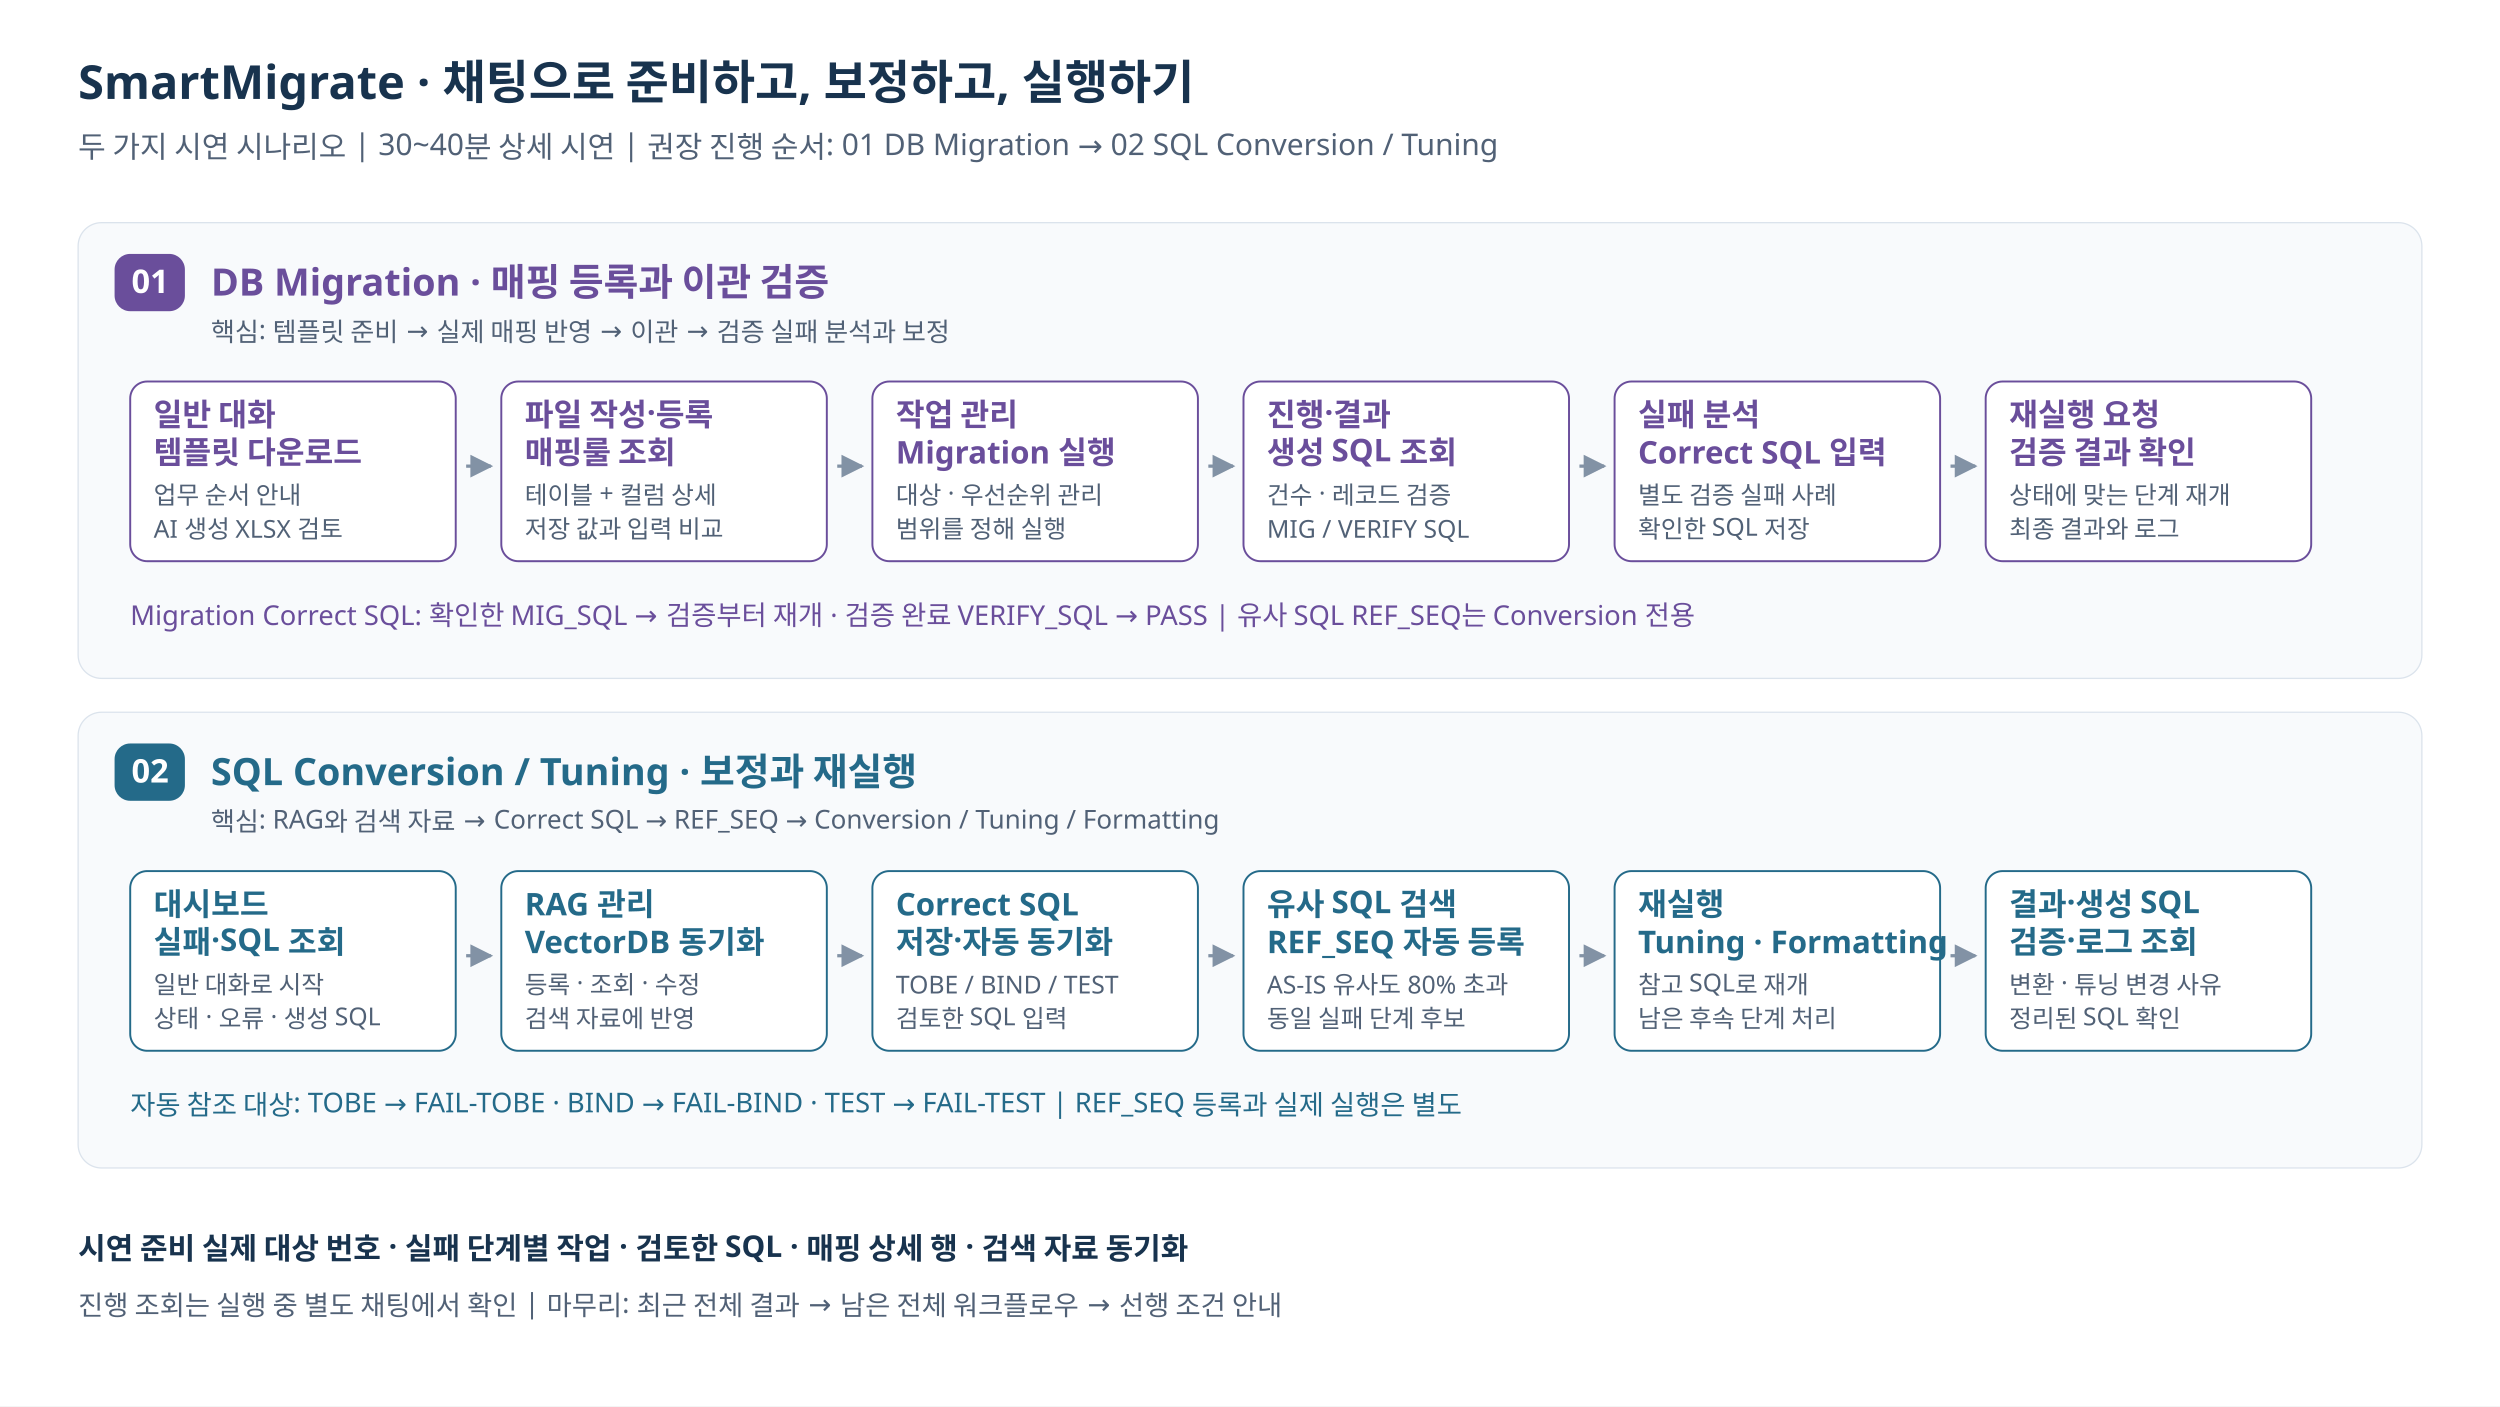
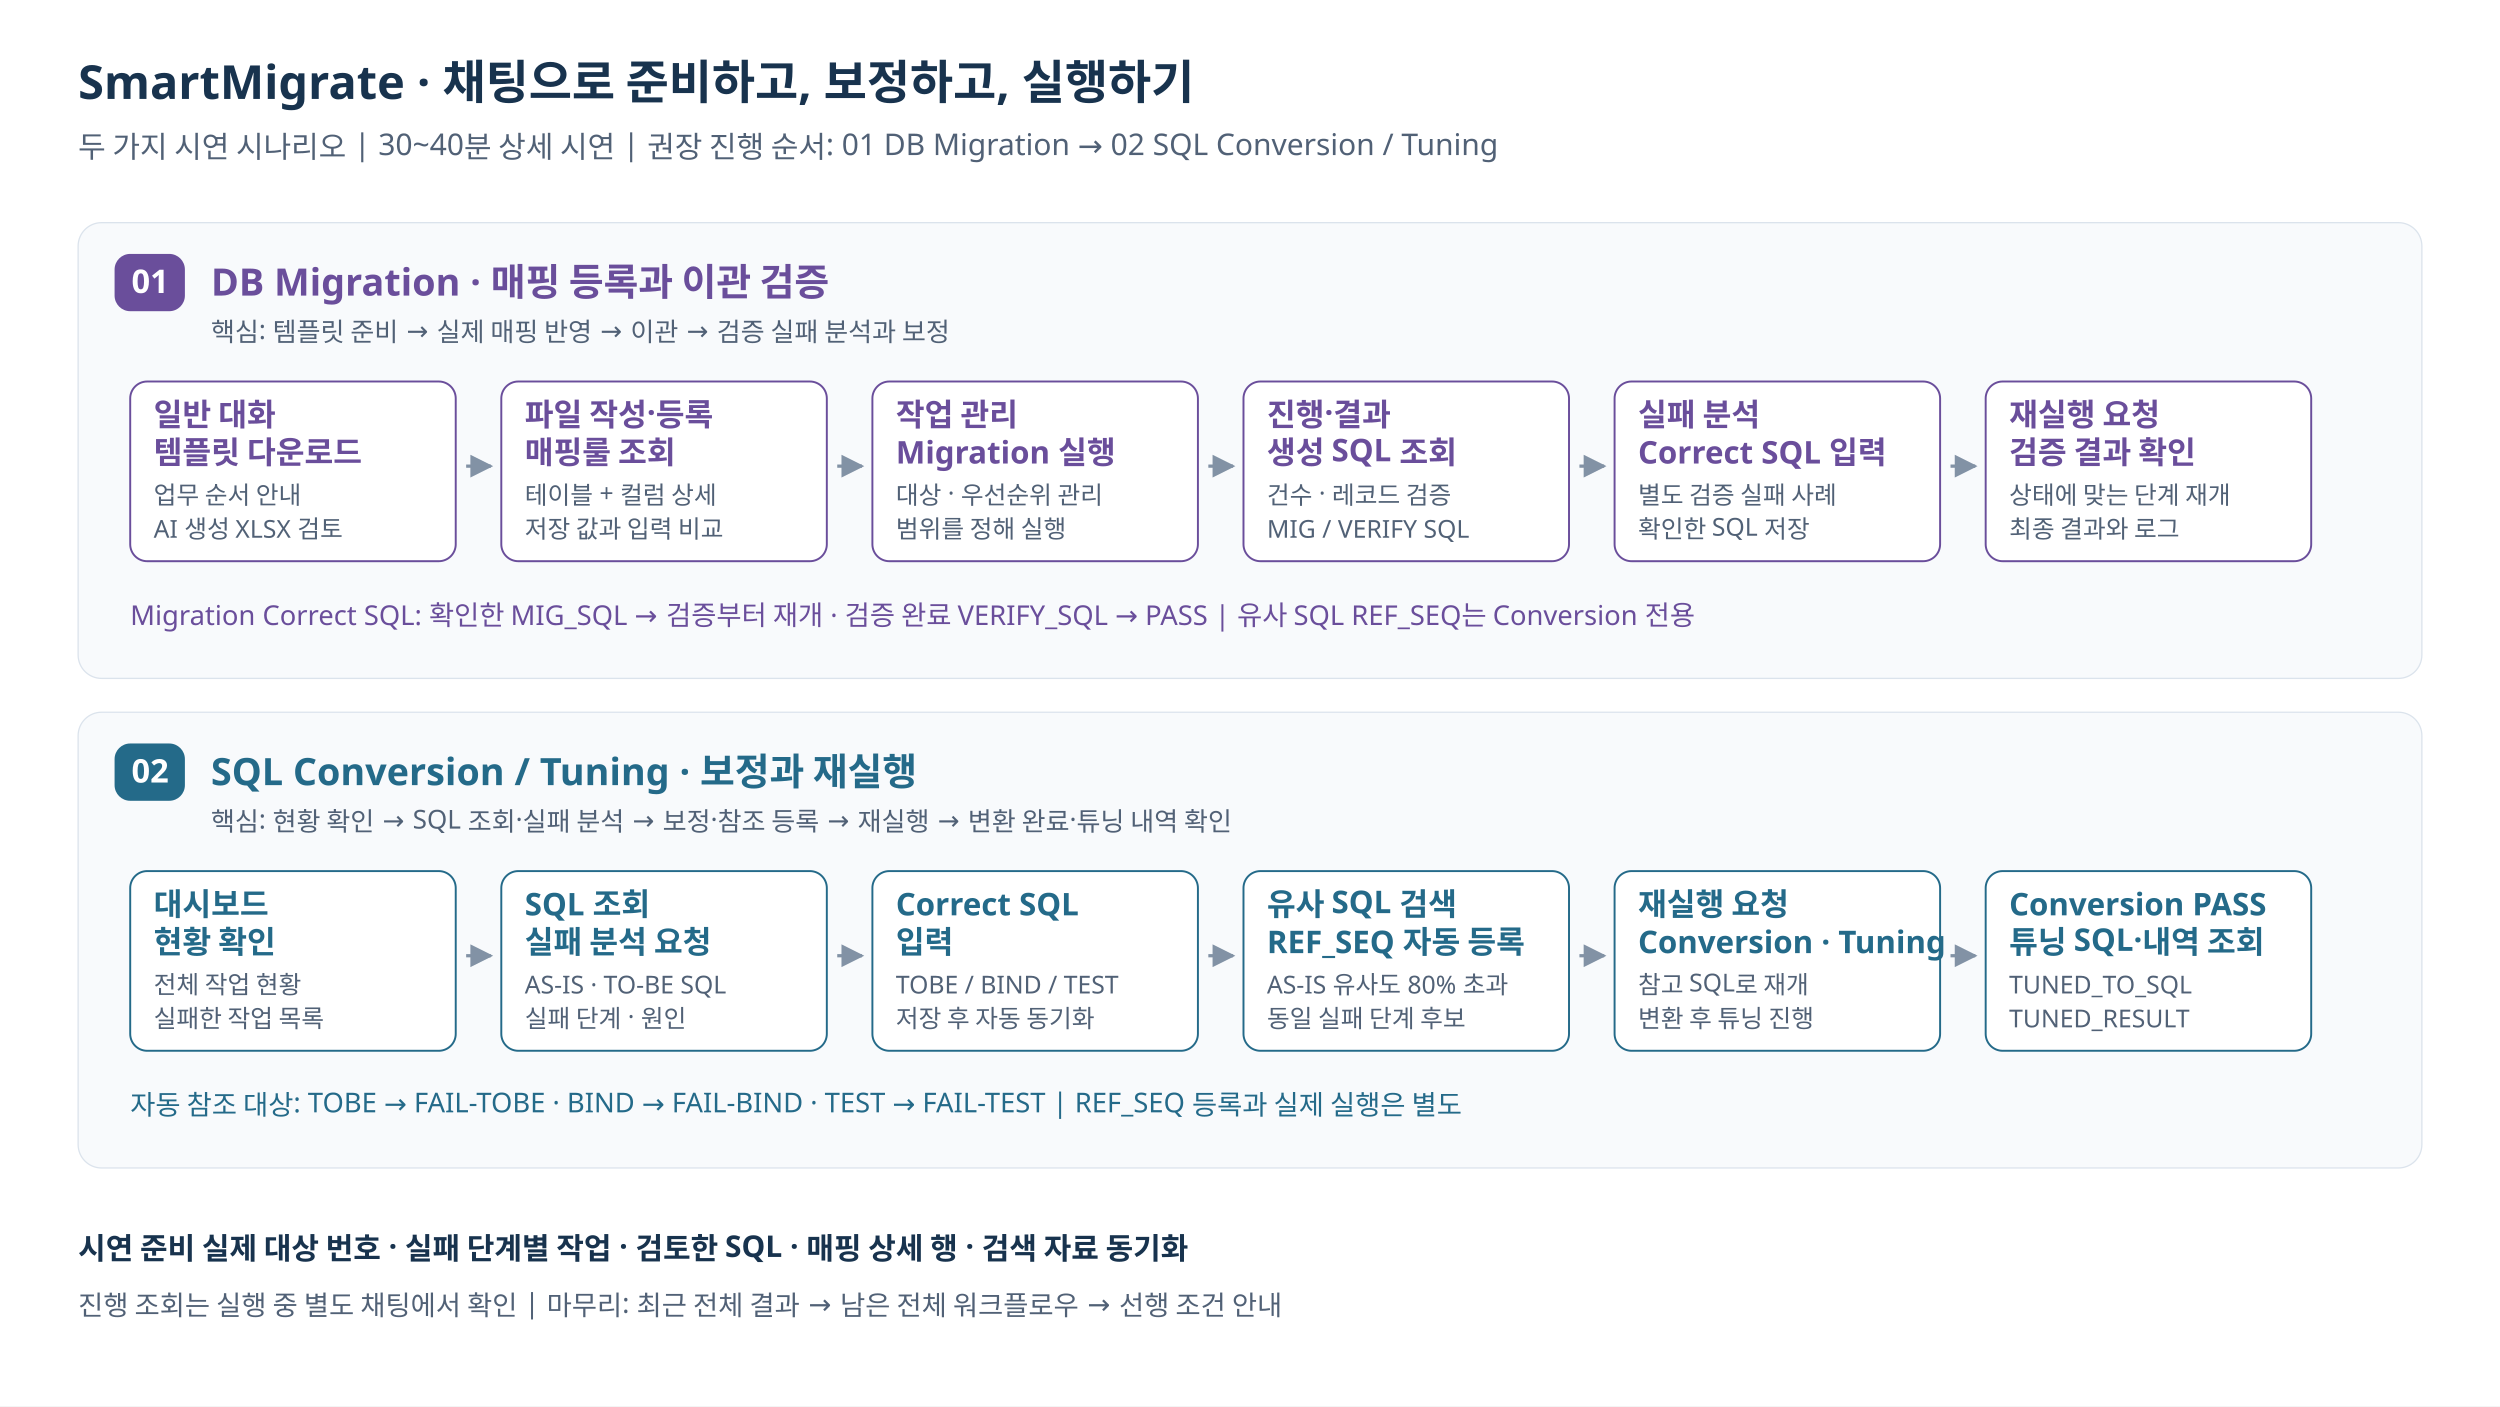
<svg xmlns="http://www.w3.org/2000/svg" width="1920" height="1080" viewBox="0 0 1920 1080" role="img" aria-labelledby="title desc">
  <defs>
    <marker id="arrow" viewBox="0 0 10 10" refX="9" refY="5" markerWidth="7" markerHeight="7" orient="auto">
      <path d="M0 0 L10 5 L0 10 Z" fill="#8292a5" />
    </marker>
  </defs>
  <rect width="1920" height="1080" fill="white" />
  <text x="60" y="76" fill="#18334e" font-size="36" font-weight="bold" font-family="Segoe UI, Malgun Gothic, sans-serif">SmartMigrate · 채팅으로 준비하고, 보정하고, 실행하기</text>
  <text x="60" y="121" fill="#516176" font-size="23" font-weight="normal" font-family="Segoe UI, Malgun Gothic, sans-serif">두 가지 시연 시나리오  |  30~40분 상세 시연  |  권장 진행 순서: 01 DB Migration → 02 SQL Conversion / Tuning</text>
  <rect x="60" y="171" width="1800" height="350" rx="18" fill="#f8fafc" stroke="#dbe3ec" />
  <rect x="88" y="195" width="54" height="44" rx="12" fill="#6a4e9b" />
  <text x="101" y="225" fill="#ffffff" font-size="25" font-weight="bold" font-family="Segoe UI, Malgun Gothic, sans-serif">01</text>
  <text x="162" y="227" fill="#6a4e9b" font-size="29" font-weight="bold" font-family="Segoe UI, Malgun Gothic, sans-serif">DB Migration · 매핑 등록과 이관 검증</text>
  <text x="162" y="262" fill="#516176" font-size="20" font-weight="normal" font-family="Segoe UI, Malgun Gothic, sans-serif">핵심: 템플릿 준비 → 실제 매핑 반영 → 이관 → 검증 실패 분석과 보정</text>
  <rect x="100" y="293" width="250" height="138" rx="13" fill="white" stroke="#6a4e9b" stroke-width="1.5" />
  <text x="118" y="327" fill="#6a4e9b" font-size="24" font-weight="bold" font-family="Segoe UI, Malgun Gothic, sans-serif">일반 대화</text>
  <text x="118" y="356" fill="#6a4e9b" font-size="24" font-weight="bold" font-family="Segoe UI, Malgun Gothic, sans-serif">템플릿 다운로드</text>
  <text x="118" y="387" fill="#516176" font-size="19" font-weight="normal" font-family="Segoe UI, Malgun Gothic, sans-serif">업무 순서 안내</text>
  <text x="118" y="413" fill="#516176" font-size="19" font-weight="normal" font-family="Segoe UI, Malgun Gothic, sans-serif">AI 생성 XLSX 검토</text>
  <path d="M358 358 H377" stroke="#8292a5" stroke-width="2.5" marker-end="url(#arrow)" />
  <rect x="385" y="293" width="250" height="138" rx="13" fill="white" stroke="#6a4e9b" stroke-width="1.5" />
  <text x="403" y="327" fill="#6a4e9b" font-size="24" font-weight="bold" font-family="Segoe UI, Malgun Gothic, sans-serif">파일 작성·등록</text>
  <text x="403" y="356" fill="#6a4e9b" font-size="24" font-weight="bold" font-family="Segoe UI, Malgun Gothic, sans-serif">매핑룰 조회</text>
  <text x="403" y="387" fill="#516176" font-size="19" font-weight="normal" font-family="Segoe UI, Malgun Gothic, sans-serif">테이블 + 컬럼 상세</text>
  <text x="403" y="413" fill="#516176" font-size="19" font-weight="normal" font-family="Segoe UI, Malgun Gothic, sans-serif">저장 값과 입력 비교</text>
  <path d="M643 358 H662" stroke="#8292a5" stroke-width="2.5" marker-end="url(#arrow)" />
  <rect x="670" y="293" width="250" height="138" rx="13" fill="white" stroke="#6a4e9b" stroke-width="1.5" />
  <text x="688" y="327" fill="#6a4e9b" font-size="24" font-weight="bold" font-family="Segoe UI, Malgun Gothic, sans-serif">작업 관리</text>
  <text x="688" y="356" fill="#6a4e9b" font-size="24" font-weight="bold" font-family="Segoe UI, Malgun Gothic, sans-serif">Migration 실행</text>
  <text x="688" y="387" fill="#516176" font-size="19" font-weight="normal" font-family="Segoe UI, Malgun Gothic, sans-serif">대상 · 우선순위 관리</text>
  <text x="688" y="413" fill="#516176" font-size="19" font-weight="normal" font-family="Segoe UI, Malgun Gothic, sans-serif">범위를 정해 실행</text>
  <path d="M928 358 H947" stroke="#8292a5" stroke-width="2.5" marker-end="url(#arrow)" />
  <rect x="955" y="293" width="250" height="138" rx="13" fill="white" stroke="#6a4e9b" stroke-width="1.5" />
  <text x="973" y="327" fill="#6a4e9b" font-size="24" font-weight="bold" font-family="Segoe UI, Malgun Gothic, sans-serif">진행·결과</text>
  <text x="973" y="356" fill="#6a4e9b" font-size="24" font-weight="bold" font-family="Segoe UI, Malgun Gothic, sans-serif">생성 SQL 조회</text>
  <text x="973" y="387" fill="#516176" font-size="19" font-weight="normal" font-family="Segoe UI, Malgun Gothic, sans-serif">건수 · 레코드 검증</text>
  <text x="973" y="413" fill="#516176" font-size="19" font-weight="normal" font-family="Segoe UI, Malgun Gothic, sans-serif">MIG / VERIFY SQL</text>
  <path d="M1213 358 H1232" stroke="#8292a5" stroke-width="2.5" marker-end="url(#arrow)" />
  <rect x="1240" y="293" width="250" height="138" rx="13" fill="white" stroke="#6a4e9b" stroke-width="1.5" />
  <text x="1258" y="327" fill="#6a4e9b" font-size="24" font-weight="bold" font-family="Segoe UI, Malgun Gothic, sans-serif">실패 분석</text>
  <text x="1258" y="356" fill="#6a4e9b" font-size="24" font-weight="bold" font-family="Segoe UI, Malgun Gothic, sans-serif">Correct SQL 입력</text>
  <text x="1258" y="387" fill="#516176" font-size="19" font-weight="normal" font-family="Segoe UI, Malgun Gothic, sans-serif">별도 검증 실패 사례</text>
  <text x="1258" y="413" fill="#516176" font-size="19" font-weight="normal" font-family="Segoe UI, Malgun Gothic, sans-serif">확인한 SQL 저장</text>
  <path d="M1498 358 H1517" stroke="#8292a5" stroke-width="2.5" marker-end="url(#arrow)" />
  <rect x="1525" y="293" width="250" height="138" rx="13" fill="white" stroke="#6a4e9b" stroke-width="1.5" />
  <text x="1543" y="327" fill="#6a4e9b" font-size="24" font-weight="bold" font-family="Segoe UI, Malgun Gothic, sans-serif">재실행 요청</text>
  <text x="1543" y="356" fill="#6a4e9b" font-size="24" font-weight="bold" font-family="Segoe UI, Malgun Gothic, sans-serif">검증 결과 확인</text>
  <text x="1543" y="387" fill="#516176" font-size="19" font-weight="normal" font-family="Segoe UI, Malgun Gothic, sans-serif">상태에 맞는 단계 재개</text>
  <text x="1543" y="413" fill="#516176" font-size="19" font-weight="normal" font-family="Segoe UI, Malgun Gothic, sans-serif">최종 결과와 로그</text>
  <text x="100" y="480" fill="#6a4e9b" font-size="21" font-weight="normal" font-family="Segoe UI, Malgun Gothic, sans-serif">Migration Correct SQL: 확인한 MIG_SQL → 검증부터 재개   ·   검증 완료 VERIFY_SQL → PASS   |   유사 SQL REF_SEQ는 Conversion 전용</text>
  <rect x="60" y="547" width="1800" height="350" rx="18" fill="#f8fafc" stroke="#dbe3ec" />
  <rect x="88" y="571" width="54" height="44" rx="12" fill="#246a89" />
  <text x="101" y="601" fill="#ffffff" font-size="25" font-weight="bold" font-family="Segoe UI, Malgun Gothic, sans-serif">02</text>
  <text x="162" y="603" fill="#246a89" font-size="29" font-weight="bold" font-family="Segoe UI, Malgun Gothic, sans-serif">SQL Conversion / Tuning · 보정과 재실행</text>
-   <text x="162" y="638" fill="#516176" font-size="20" font-weight="normal" font-family="Segoe UI, Malgun Gothic, sans-serif">핵심: RAG와 검색 자료 → Correct SQL → REF_SEQ → Conversion / Tuning / Formatting</text>
+   <text x="162" y="638" fill="#516176" font-size="20" font-weight="normal" font-family="Segoe UI, Malgun Gothic, sans-serif">핵심: 현황 확인 → SQL 조회·실패 분석 → 보정·참조 등록 → 재실행 → 변환 완료·튜닝 내역 확인</text>
  <rect x="100" y="669" width="250" height="138" rx="13" fill="white" stroke="#246a89" stroke-width="1.5" />
  <text x="118" y="703" fill="#246a89" font-size="24" font-weight="bold" font-family="Segoe UI, Malgun Gothic, sans-serif">대시보드</text>
-   <text x="118" y="732" fill="#246a89" font-size="24" font-weight="bold" font-family="Segoe UI, Malgun Gothic, sans-serif">실패·SQL 조회</text>
-   <text x="118" y="763" fill="#516176" font-size="19" font-weight="normal" font-family="Segoe UI, Malgun Gothic, sans-serif">일반 대화로 시작</text>
-   <text x="118" y="789" fill="#516176" font-size="19" font-weight="normal" font-family="Segoe UI, Malgun Gothic, sans-serif">상태 · 오류 · 생성 SQL</text>
+   <text x="118" y="732" fill="#246a89" font-size="24" font-weight="bold" font-family="Segoe UI, Malgun Gothic, sans-serif">현황 확인</text>
+   <text x="118" y="763" fill="#516176" font-size="19" font-weight="normal" font-family="Segoe UI, Malgun Gothic, sans-serif">전체 작업 현황</text>
+   <text x="118" y="789" fill="#516176" font-size="19" font-weight="normal" font-family="Segoe UI, Malgun Gothic, sans-serif">실패한 작업 목록</text>
  <path d="M358 734 H377" stroke="#8292a5" stroke-width="2.5" marker-end="url(#arrow)" />
  <rect x="385" y="669" width="250" height="138" rx="13" fill="white" stroke="#246a89" stroke-width="1.5" />
-   <text x="403" y="703" fill="#246a89" font-size="24" font-weight="bold" font-family="Segoe UI, Malgun Gothic, sans-serif">RAG 관리</text>
-   <text x="403" y="732" fill="#246a89" font-size="24" font-weight="bold" font-family="Segoe UI, Malgun Gothic, sans-serif">VectorDB 동기화</text>
-   <text x="403" y="763" fill="#516176" font-size="19" font-weight="normal" font-family="Segoe UI, Malgun Gothic, sans-serif">등록 · 조회 · 수정</text>
-   <text x="403" y="789" fill="#516176" font-size="19" font-weight="normal" font-family="Segoe UI, Malgun Gothic, sans-serif">검색 자료에 반영</text>
+   <text x="403" y="703" fill="#246a89" font-size="24" font-weight="bold" font-family="Segoe UI, Malgun Gothic, sans-serif">SQL 조회</text>
+   <text x="403" y="732" fill="#246a89" font-size="24" font-weight="bold" font-family="Segoe UI, Malgun Gothic, sans-serif">실패 분석 요청</text>
+   <text x="403" y="763" fill="#516176" font-size="19" font-weight="normal" font-family="Segoe UI, Malgun Gothic, sans-serif">AS-IS · TO-BE SQL</text>
+   <text x="403" y="789" fill="#516176" font-size="19" font-weight="normal" font-family="Segoe UI, Malgun Gothic, sans-serif">실패 단계 · 원인</text>
  <path d="M643 734 H662" stroke="#8292a5" stroke-width="2.5" marker-end="url(#arrow)" />
  <rect x="670" y="669" width="250" height="138" rx="13" fill="white" stroke="#246a89" stroke-width="1.5" />
  <text x="688" y="703" fill="#246a89" font-size="24" font-weight="bold" font-family="Segoe UI, Malgun Gothic, sans-serif">Correct SQL</text>
-   <text x="688" y="732" fill="#246a89" font-size="24" font-weight="bold" font-family="Segoe UI, Malgun Gothic, sans-serif">저장·자동 동기화</text>
+   <text x="688" y="732" fill="#246a89" font-size="24" font-weight="bold" font-family="Segoe UI, Malgun Gothic, sans-serif">입력</text>
  <text x="688" y="763" fill="#516176" font-size="19" font-weight="normal" font-family="Segoe UI, Malgun Gothic, sans-serif">TOBE / BIND / TEST</text>
-   <text x="688" y="789" fill="#516176" font-size="19" font-weight="normal" font-family="Segoe UI, Malgun Gothic, sans-serif">검토한 SQL 입력</text>
+   <text x="688" y="789" fill="#516176" font-size="19" font-weight="normal" font-family="Segoe UI, Malgun Gothic, sans-serif">저장 후 자동 동기화</text>
  <path d="M928 734 H947" stroke="#8292a5" stroke-width="2.5" marker-end="url(#arrow)" />
  <rect x="955" y="669" width="250" height="138" rx="13" fill="white" stroke="#246a89" stroke-width="1.5" />
  <text x="973" y="703" fill="#246a89" font-size="24" font-weight="bold" font-family="Segoe UI, Malgun Gothic, sans-serif">유사 SQL 검색</text>
  <text x="973" y="732" fill="#246a89" font-size="24" font-weight="bold" font-family="Segoe UI, Malgun Gothic, sans-serif">REF_SEQ 자동 등록</text>
  <text x="973" y="763" fill="#516176" font-size="19" font-weight="normal" font-family="Segoe UI, Malgun Gothic, sans-serif">AS-IS 유사도 80% 초과</text>
  <text x="973" y="789" fill="#516176" font-size="19" font-weight="normal" font-family="Segoe UI, Malgun Gothic, sans-serif">동일 실패 단계 후보</text>
  <path d="M1213 734 H1232" stroke="#8292a5" stroke-width="2.5" marker-end="url(#arrow)" />
  <rect x="1240" y="669" width="250" height="138" rx="13" fill="white" stroke="#246a89" stroke-width="1.5" />
-   <text x="1258" y="703" fill="#246a89" font-size="24" font-weight="bold" font-family="Segoe UI, Malgun Gothic, sans-serif">재실행</text>
-   <text x="1258" y="732" fill="#246a89" font-size="24" font-weight="bold" font-family="Segoe UI, Malgun Gothic, sans-serif">Tuning · Formatting</text>
+   <text x="1258" y="703" fill="#246a89" font-size="24" font-weight="bold" font-family="Segoe UI, Malgun Gothic, sans-serif">재실행 요청</text>
+   <text x="1258" y="732" fill="#246a89" font-size="24" font-weight="bold" font-family="Segoe UI, Malgun Gothic, sans-serif">Conversion · Tuning</text>
  <text x="1258" y="763" fill="#516176" font-size="19" font-weight="normal" font-family="Segoe UI, Malgun Gothic, sans-serif">참고 SQL로 재개</text>
-   <text x="1258" y="789" fill="#516176" font-size="19" font-weight="normal" font-family="Segoe UI, Malgun Gothic, sans-serif">남은 후속 단계 처리</text>
+   <text x="1258" y="789" fill="#516176" font-size="19" font-weight="normal" font-family="Segoe UI, Malgun Gothic, sans-serif">변환 후 튜닝 진행</text>
  <path d="M1498 734 H1517" stroke="#8292a5" stroke-width="2.5" marker-end="url(#arrow)" />
  <rect x="1525" y="669" width="250" height="138" rx="13" fill="white" stroke="#246a89" stroke-width="1.5" />
-   <text x="1543" y="703" fill="#246a89" font-size="24" font-weight="bold" font-family="Segoe UI, Malgun Gothic, sans-serif">결과·생성 SQL</text>
-   <text x="1543" y="732" fill="#246a89" font-size="24" font-weight="bold" font-family="Segoe UI, Malgun Gothic, sans-serif">검증·로그 조회</text>
-   <text x="1543" y="763" fill="#516176" font-size="19" font-weight="normal" font-family="Segoe UI, Malgun Gothic, sans-serif">변환 · 튜닝 변경 사유</text>
-   <text x="1543" y="789" fill="#516176" font-size="19" font-weight="normal" font-family="Segoe UI, Malgun Gothic, sans-serif">정리된 SQL 확인</text>
+   <text x="1543" y="703" fill="#246a89" font-size="24" font-weight="bold" font-family="Segoe UI, Malgun Gothic, sans-serif">Conversion PASS</text>
+   <text x="1543" y="732" fill="#246a89" font-size="24" font-weight="bold" font-family="Segoe UI, Malgun Gothic, sans-serif">튜닝 SQL·내역 조회</text>
+   <text x="1543" y="763" fill="#516176" font-size="19" font-weight="normal" font-family="Segoe UI, Malgun Gothic, sans-serif">TUNED_TO_SQL</text>
+   <text x="1543" y="789" fill="#516176" font-size="19" font-weight="normal" font-family="Segoe UI, Malgun Gothic, sans-serif">TUNED_RESULT</text>
  <text x="100" y="856" fill="#246a89" font-size="21" font-weight="normal" font-family="Segoe UI, Malgun Gothic, sans-serif">자동 참조 대상: TOBE → FAIL-TOBE   ·   BIND → FAIL-BIND   ·   TEST → FAIL-TEST   |   REF_SEQ 등록과 실제 실행은 별도</text>
  <text x="60" y="967" fill="#18334e" font-size="23" font-weight="bold" font-family="Segoe UI, Malgun Gothic, sans-serif">시연 준비  실제 대상 번호 · 실패 단계별 작업 · 검토한 SQL · 매핑 상세 행 · 검색 자료 동기화</text>
  <text x="60" y="1010" fill="#516176" font-size="21" font-weight="normal" font-family="Segoe UI, Malgun Gothic, sans-serif">진행 조회는 실행 중 별도 채팅에서 확인  |  마무리: 최근 전체 결과 → 남은 전체 워크플로우 → 선행 조건 안내</text>
</svg>
